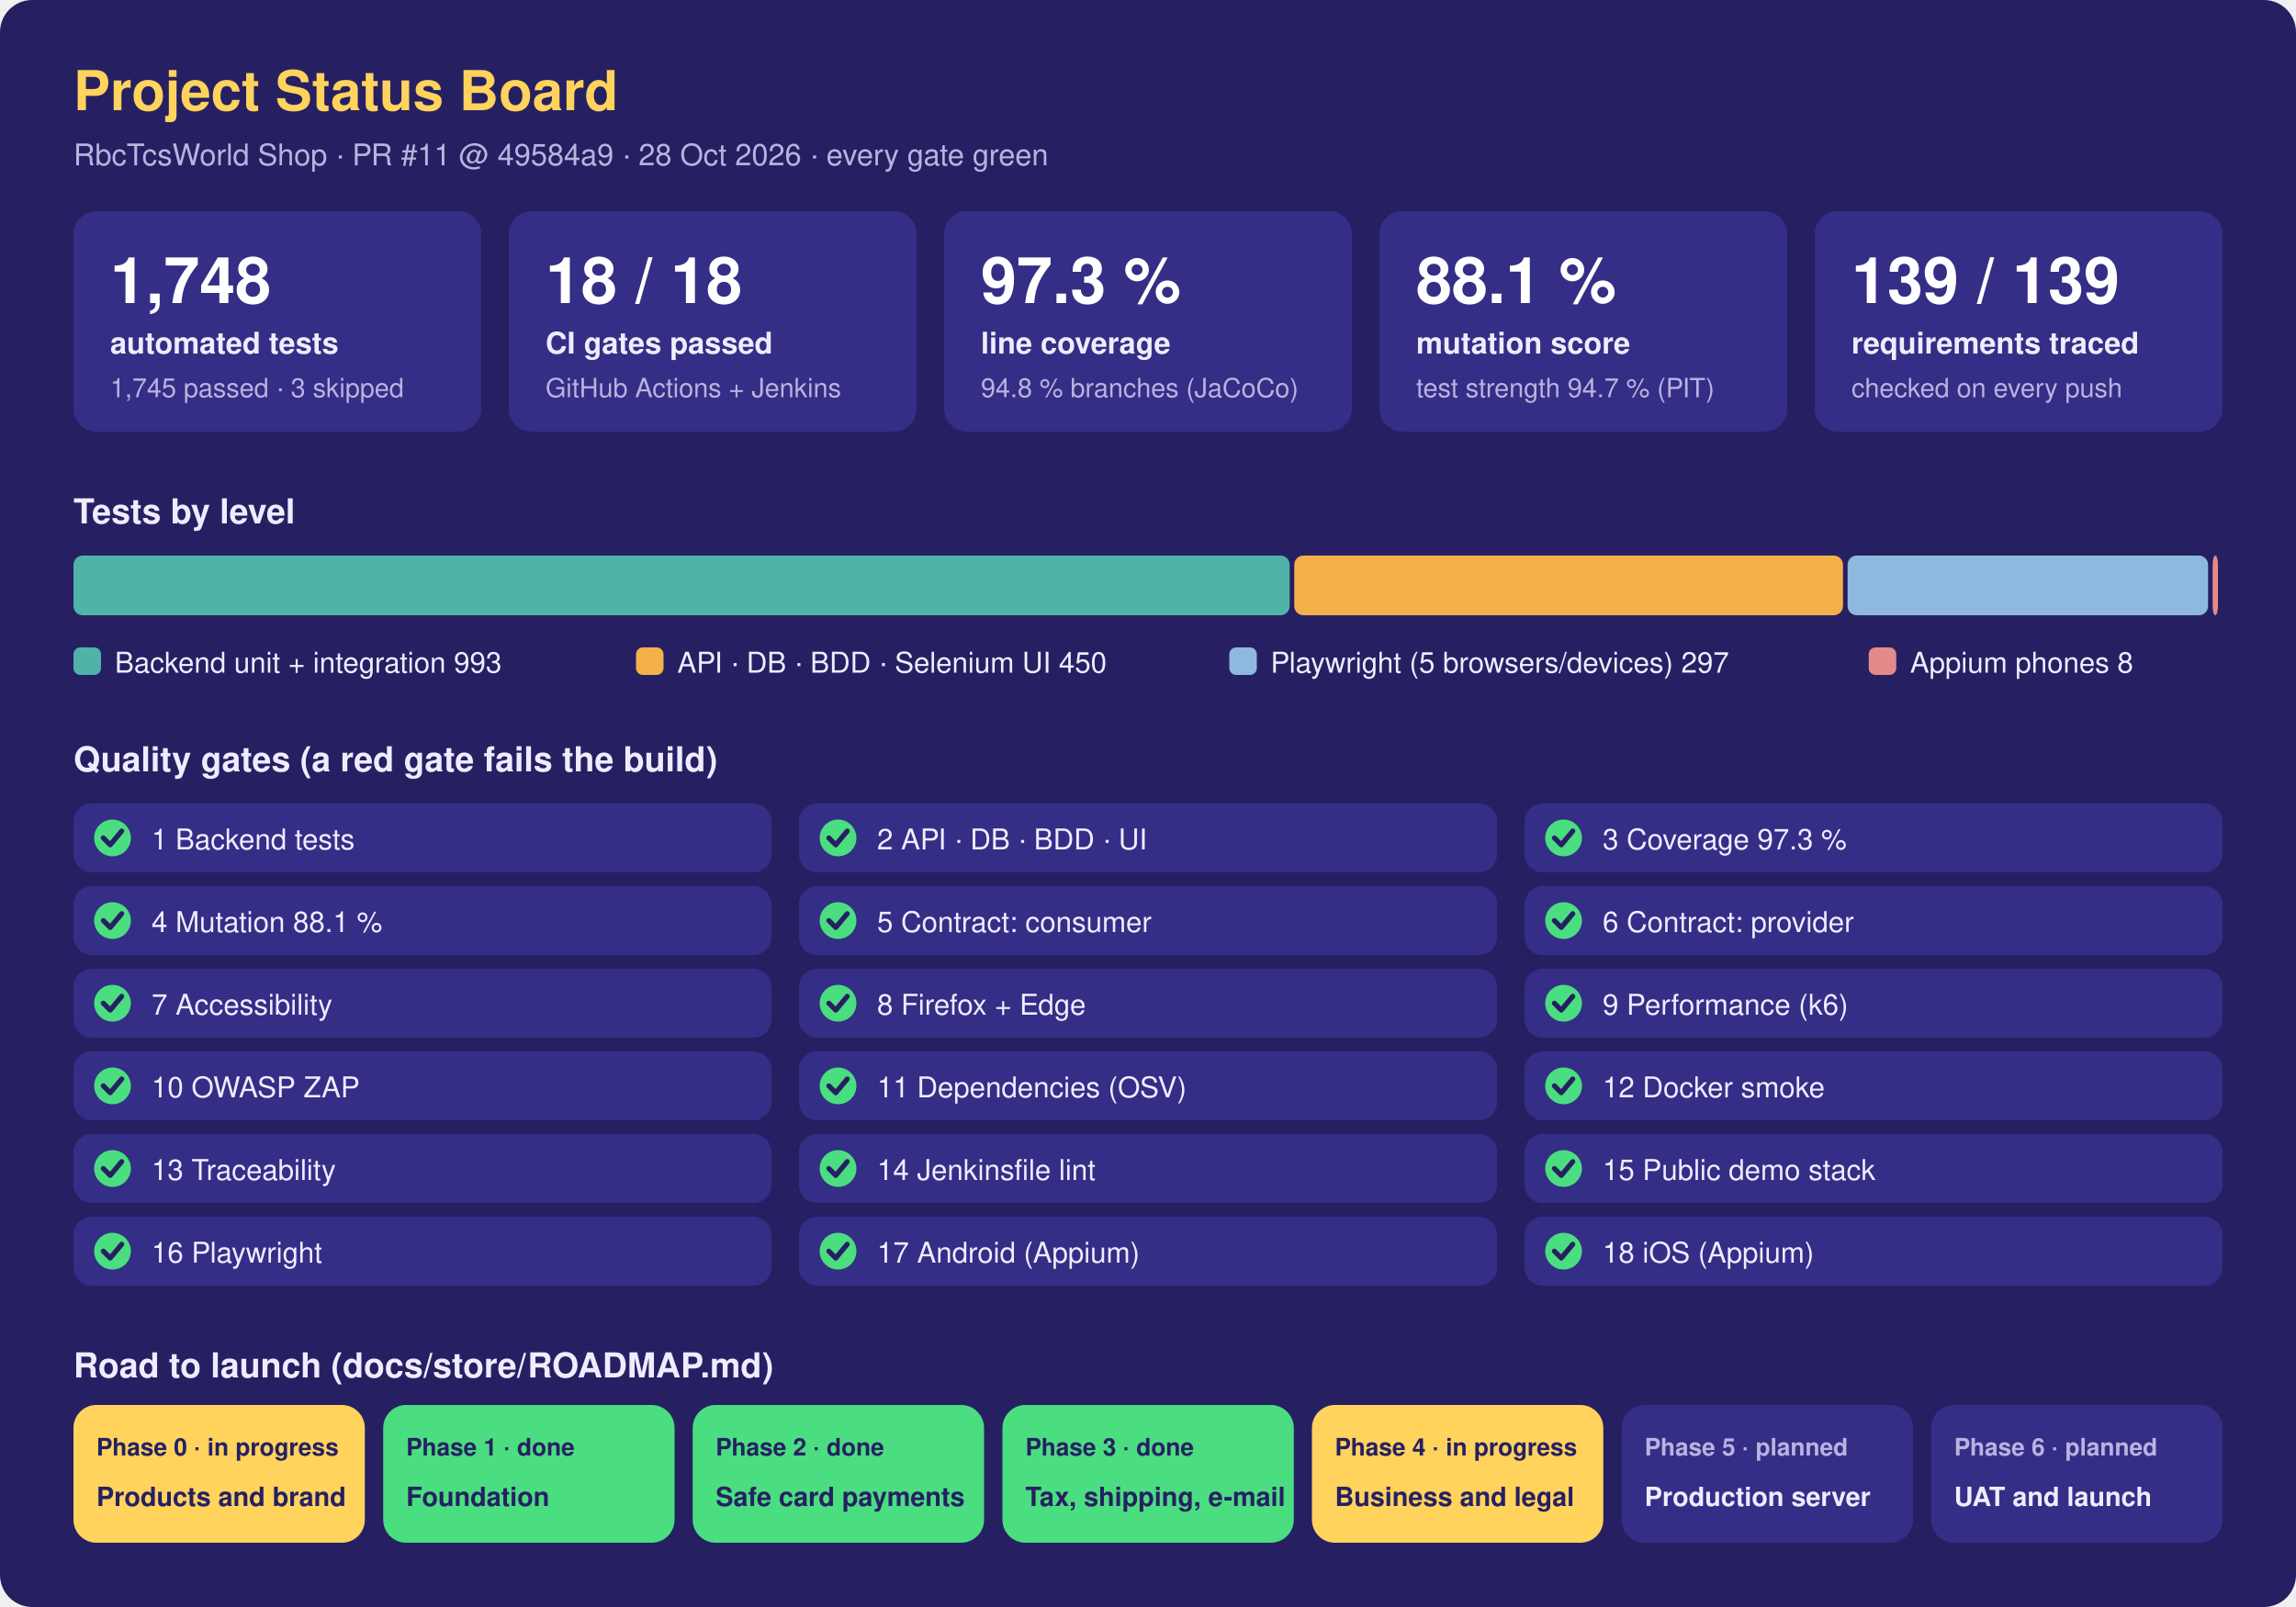
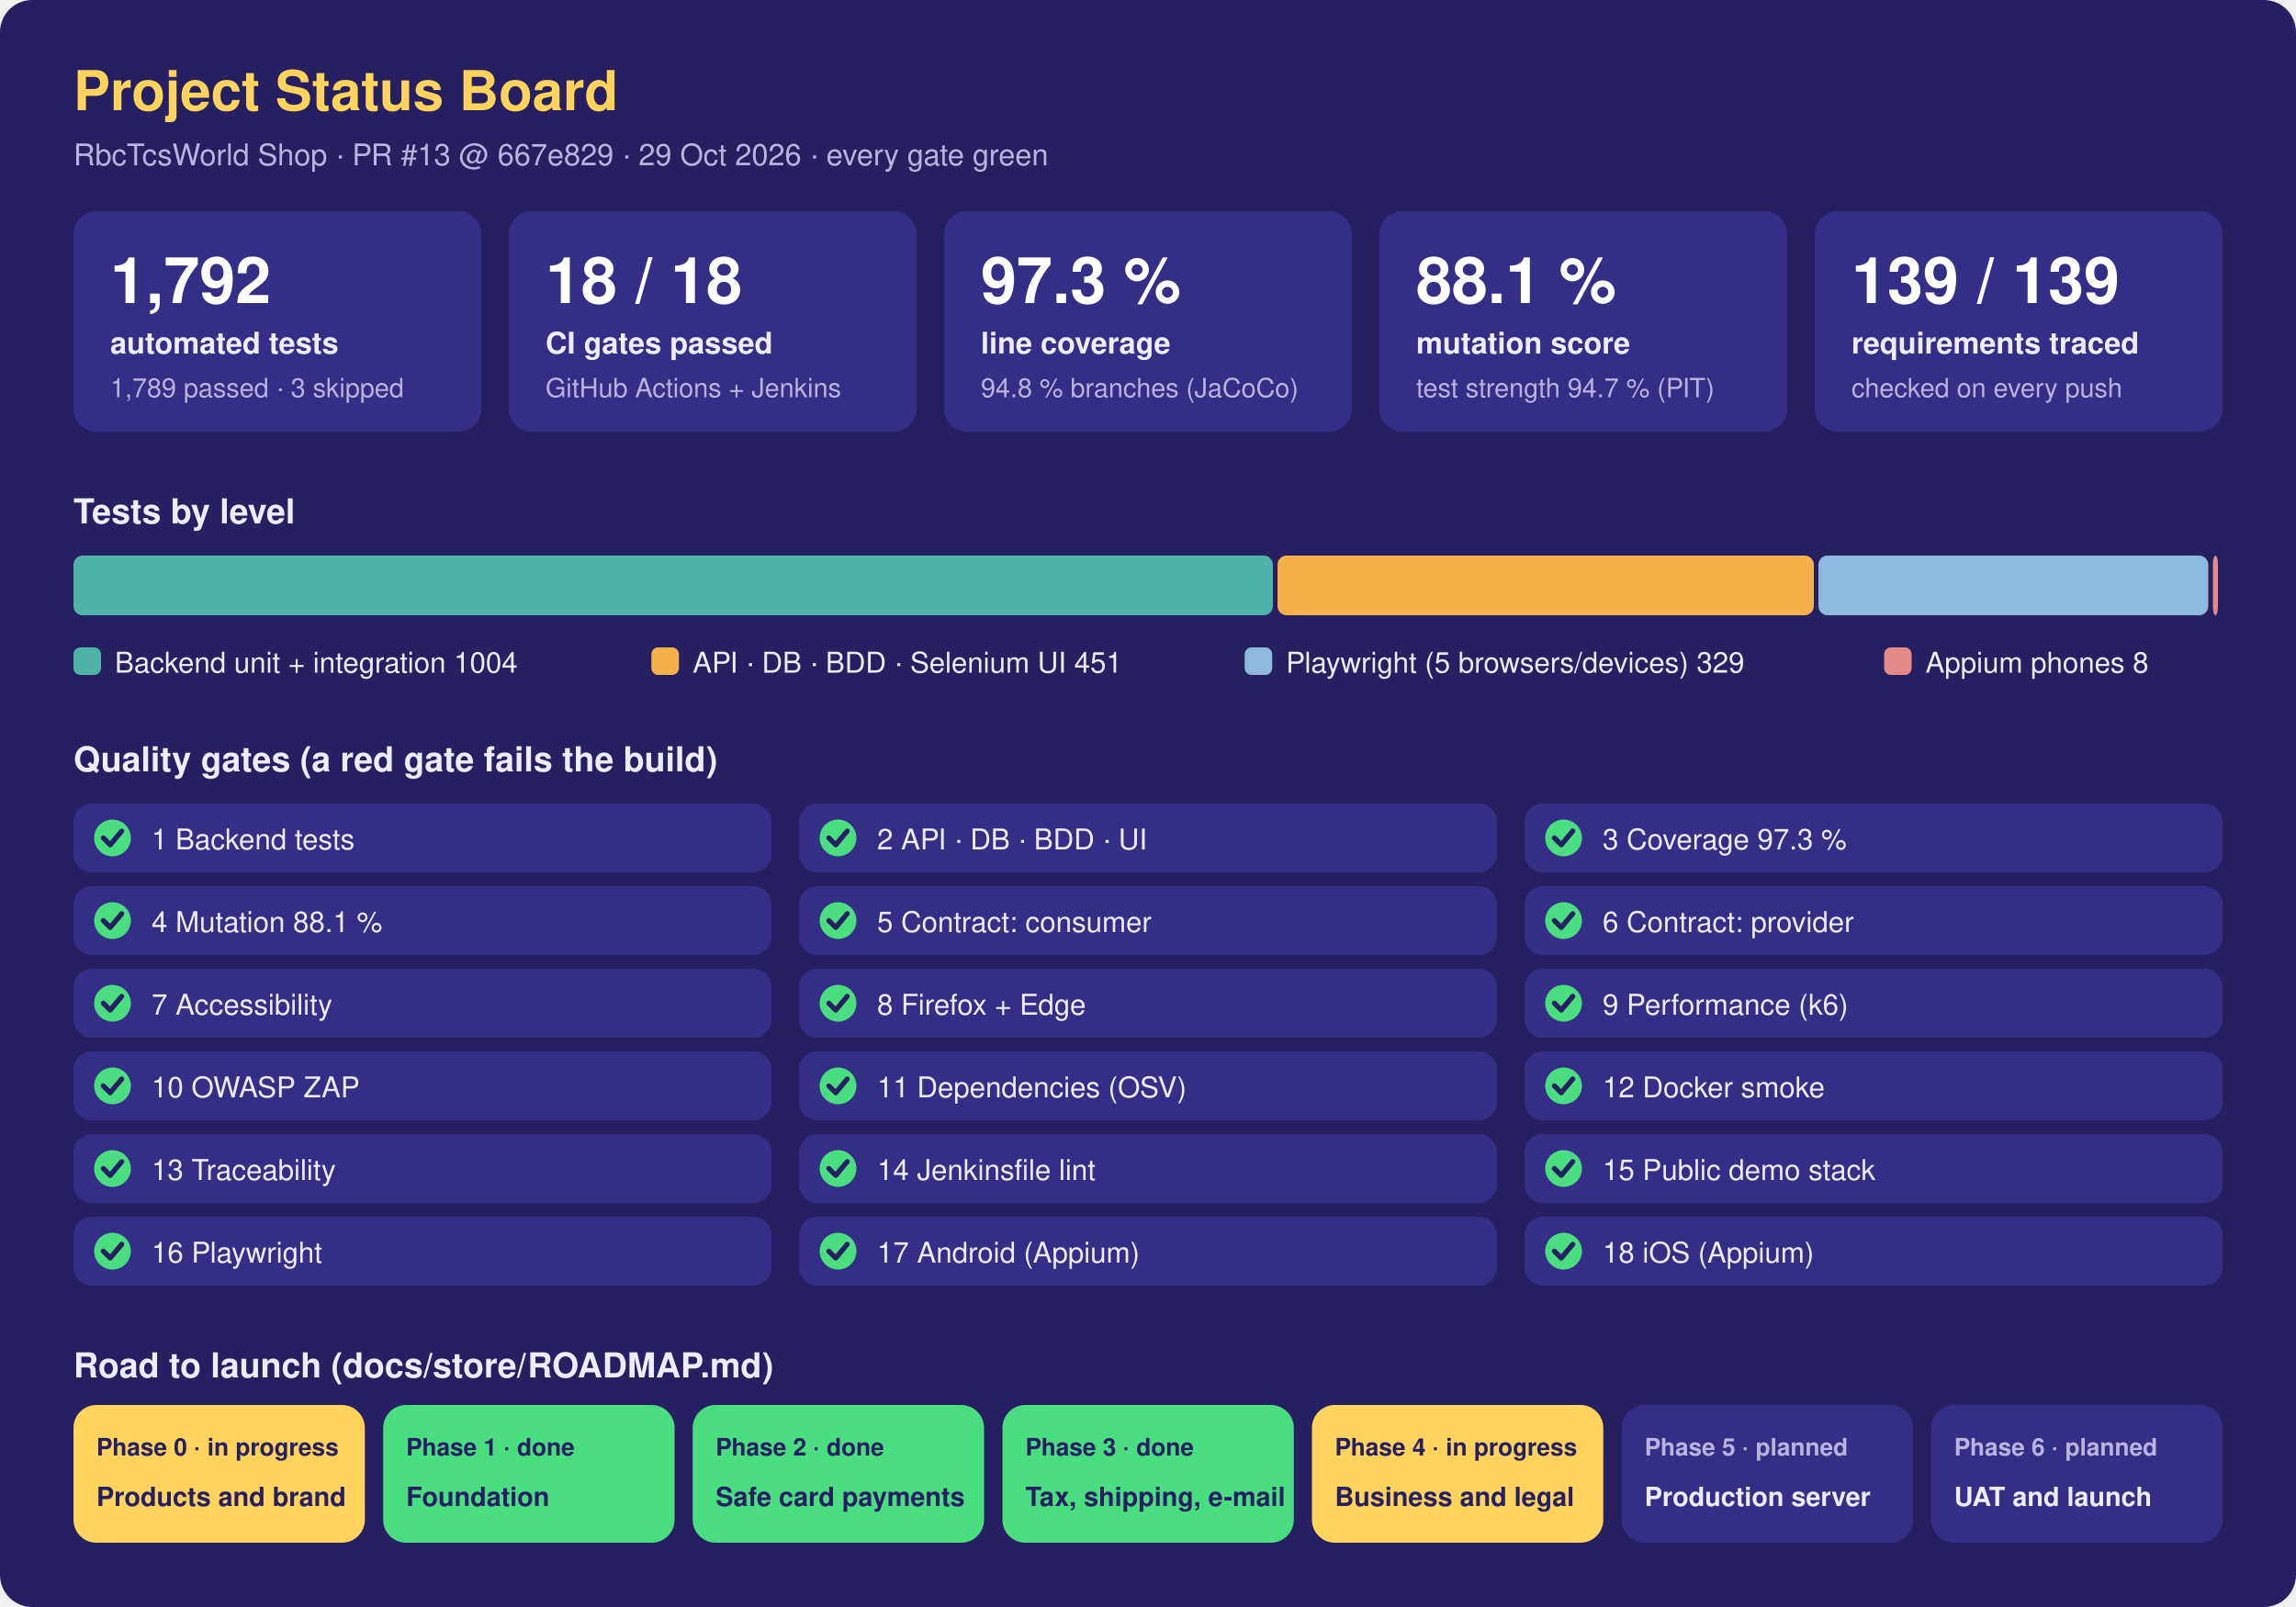
- <svg xmlns="http://www.w3.org/2000/svg" width="1000" height="700" viewBox="0 0 1000 700" role="img" aria-label="Project status board: 1748 automated tests, 1745 passed and 3 skipped by design; 18 of 18 CI gates passed; 97.3 percent line coverage; 88.1 percent mutation score; 139 of 139 requirements traced; road to launch: phase 1 foundation done, phase 0 products in progress, phases 2 and 3 (safe card payments; tax, shipping and e-mail) done, phase 4 business and legal in progress.">
+ <svg xmlns="http://www.w3.org/2000/svg" width="1000" height="700" viewBox="0 0 1000 700" role="img" aria-label="Project status board: 1792 automated tests, 1789 passed and 3 skipped by design; 18 of 18 CI gates passed; 97.3 percent line coverage; 88.1 percent mutation score; 139 of 139 requirements traced; road to launch: phase 1 foundation done, phase 0 products in progress, phases 2 and 3 (safe card payments; tax, shipping and e-mail) done, phase 4 business and legal in progress.">
  <rect width="1000" height="700" rx="14" fill="#262063" />
  <text x="32" y="48" font-family="'Segoe UI', Helvetica, Arial, sans-serif" font-size="24" font-weight="700" fill="#ffd35c" text-anchor="start">Project Status Board</text>
-   <text x="32" y="72" font-family="'Segoe UI', Helvetica, Arial, sans-serif" font-size="13" font-weight="400" fill="#b9b3e0" text-anchor="start">RbcTcsWorld Shop · PR #11 @ 49584a9 · 28 Oct 2026 · every gate green</text>
+   <text x="32" y="72" font-family="'Segoe UI', Helvetica, Arial, sans-serif" font-size="13" font-weight="400" fill="#b9b3e0" text-anchor="start">RbcTcsWorld Shop · PR #13 @ 667e829 · 29 Oct 2026 · every gate green</text>
  <rect x="32.0" y="92" width="177.6" height="96" rx="10" fill="#352e86" />
-   <text x="48.0" y="132" font-family="'Segoe UI', Helvetica, Arial, sans-serif" font-size="28" font-weight="700" fill="#ffffff" text-anchor="start">1,748</text>
+   <text x="48.0" y="132" font-family="'Segoe UI', Helvetica, Arial, sans-serif" font-size="28" font-weight="700" fill="#ffffff" text-anchor="start">1,792</text>
  <text x="48.0" y="154" font-family="'Segoe UI', Helvetica, Arial, sans-serif" font-size="13" font-weight="600" fill="#efecff" text-anchor="start">automated tests</text>
-   <text x="48.0" y="173" font-family="'Segoe UI', Helvetica, Arial, sans-serif" font-size="11.5" font-weight="400" fill="#b9b3e0" text-anchor="start">1,745 passed · 3 skipped</text>
+   <text x="48.0" y="173" font-family="'Segoe UI', Helvetica, Arial, sans-serif" font-size="11.5" font-weight="400" fill="#b9b3e0" text-anchor="start">1,789 passed · 3 skipped</text>
  <rect x="221.6" y="92" width="177.6" height="96" rx="10" fill="#352e86" />
  <text x="237.6" y="132" font-family="'Segoe UI', Helvetica, Arial, sans-serif" font-size="28" font-weight="700" fill="#ffffff" text-anchor="start">18 / 18</text>
  <text x="237.6" y="154" font-family="'Segoe UI', Helvetica, Arial, sans-serif" font-size="13" font-weight="600" fill="#efecff" text-anchor="start">CI gates passed</text>
  <text x="237.6" y="173" font-family="'Segoe UI', Helvetica, Arial, sans-serif" font-size="11.5" font-weight="400" fill="#b9b3e0" text-anchor="start">GitHub Actions + Jenkins</text>
  <rect x="411.2" y="92" width="177.6" height="96" rx="10" fill="#352e86" />
  <text x="427.2" y="132" font-family="'Segoe UI', Helvetica, Arial, sans-serif" font-size="28" font-weight="700" fill="#ffffff" text-anchor="start">97.3 %</text>
  <text x="427.2" y="154" font-family="'Segoe UI', Helvetica, Arial, sans-serif" font-size="13" font-weight="600" fill="#efecff" text-anchor="start">line coverage</text>
  <text x="427.2" y="173" font-family="'Segoe UI', Helvetica, Arial, sans-serif" font-size="11.5" font-weight="400" fill="#b9b3e0" text-anchor="start">94.8 % branches (JaCoCo)</text>
  <rect x="600.8" y="92" width="177.6" height="96" rx="10" fill="#352e86" />
  <text x="616.8" y="132" font-family="'Segoe UI', Helvetica, Arial, sans-serif" font-size="28" font-weight="700" fill="#ffffff" text-anchor="start">88.1 %</text>
  <text x="616.8" y="154" font-family="'Segoe UI', Helvetica, Arial, sans-serif" font-size="13" font-weight="600" fill="#efecff" text-anchor="start">mutation score</text>
  <text x="616.8" y="173" font-family="'Segoe UI', Helvetica, Arial, sans-serif" font-size="11.5" font-weight="400" fill="#b9b3e0" text-anchor="start">test strength 94.7 % (PIT)</text>
  <rect x="790.4" y="92" width="177.6" height="96" rx="10" fill="#352e86" />
  <text x="806.4" y="132" font-family="'Segoe UI', Helvetica, Arial, sans-serif" font-size="28" font-weight="700" fill="#ffffff" text-anchor="start">139 / 139</text>
  <text x="806.4" y="154" font-family="'Segoe UI', Helvetica, Arial, sans-serif" font-size="13" font-weight="600" fill="#efecff" text-anchor="start">requirements traced</text>
  <text x="806.4" y="173" font-family="'Segoe UI', Helvetica, Arial, sans-serif" font-size="11.5" font-weight="400" fill="#b9b3e0" text-anchor="start">checked on every push</text>
  <text x="32" y="228" font-family="'Segoe UI', Helvetica, Arial, sans-serif" font-size="15" font-weight="700" fill="#efecff" text-anchor="start">Tests by level</text>
-   <rect x="32.0" y="242" width="529.7" height="26" rx="4" fill="#4fb3a9" />
-   <rect x="563.7" y="242" width="239.0" height="26" rx="4" fill="#f4b04a" />
-   <rect x="804.7" y="242" width="157.0" height="26" rx="4" fill="#8fb8de" />
-   <rect x="963.7" y="242" width="2.3" height="26" rx="4" fill="#e58a8a" />
+   <rect x="32.0" y="242" width="522.4" height="26" rx="4" fill="#4fb3a9" />
+   <rect x="556.4" y="242" width="233.6" height="26" rx="4" fill="#f4b04a" />
+   <rect x="792.0" y="242" width="169.8" height="26" rx="4" fill="#8fb8de" />
+   <rect x="963.8" y="242" width="2.2" height="26" rx="4" fill="#e58a8a" />
  <rect x="32" y="282" width="12" height="12" rx="3" fill="#4fb3a9" />
-   <text x="50" y="293" font-family="'Segoe UI', Helvetica, Arial, sans-serif" font-size="12.5" font-weight="400" fill="#efecff" text-anchor="start">Backend unit + integration 993</text>
-   <rect x="277.0" y="282" width="12" height="12" rx="3" fill="#f4b04a" />
-   <text x="295.0" y="293" font-family="'Segoe UI', Helvetica, Arial, sans-serif" font-size="12.5" font-weight="400" fill="#efecff" text-anchor="start">API · DB · BDD · Selenium UI 450</text>
-   <rect x="535.4" y="282" width="12" height="12" rx="3" fill="#8fb8de" />
-   <text x="553.4" y="293" font-family="'Segoe UI', Helvetica, Arial, sans-serif" font-size="12.5" font-weight="400" fill="#efecff" text-anchor="start">Playwright (5 browsers/devices) 297</text>
-   <rect x="813.9" y="282" width="12" height="12" rx="3" fill="#e58a8a" />
-   <text x="831.9" y="293" font-family="'Segoe UI', Helvetica, Arial, sans-serif" font-size="12.5" font-weight="400" fill="#efecff" text-anchor="start">Appium phones 8</text>
+   <text x="50" y="293" font-family="'Segoe UI', Helvetica, Arial, sans-serif" font-size="12.5" font-weight="400" fill="#efecff" text-anchor="start">Backend unit + integration 1004</text>
+   <rect x="283.7" y="282" width="12" height="12" rx="3" fill="#f4b04a" />
+   <text x="301.7" y="293" font-family="'Segoe UI', Helvetica, Arial, sans-serif" font-size="12.5" font-weight="400" fill="#efecff" text-anchor="start">API · DB · BDD · Selenium UI 451</text>
+   <rect x="542.1" y="282" width="12" height="12" rx="3" fill="#8fb8de" />
+   <text x="560.1" y="293" font-family="'Segoe UI', Helvetica, Arial, sans-serif" font-size="12.5" font-weight="400" fill="#efecff" text-anchor="start">Playwright (5 browsers/devices) 329</text>
+   <rect x="820.6" y="282" width="12" height="12" rx="3" fill="#e58a8a" />
+   <text x="838.6" y="293" font-family="'Segoe UI', Helvetica, Arial, sans-serif" font-size="12.5" font-weight="400" fill="#efecff" text-anchor="start">Appium phones 8</text>
  <text x="32" y="336" font-family="'Segoe UI', Helvetica, Arial, sans-serif" font-size="15" font-weight="700" fill="#efecff" text-anchor="start">Quality gates (a red gate fails the build)</text>
  <rect x="32.0" y="350" width="304.0" height="30" rx="8" fill="#352e86" />
  <circle cx="49.0" cy="365" r="8" fill="#4ade80" />
  <path d="M45.0 365 l3 3 l5 -6" fill="none" stroke="#262063" stroke-width="2.2" stroke-linecap="round" stroke-linejoin="round" />
  <text x="66.0" y="370" font-family="'Segoe UI', Helvetica, Arial, sans-serif" font-size="12.5" font-weight="400" fill="#efecff" text-anchor="start">1  Backend tests</text>
  <rect x="348.0" y="350" width="304.0" height="30" rx="8" fill="#352e86" />
  <circle cx="365.0" cy="365" r="8" fill="#4ade80" />
  <path d="M361.0 365 l3 3 l5 -6" fill="none" stroke="#262063" stroke-width="2.2" stroke-linecap="round" stroke-linejoin="round" />
  <text x="382.0" y="370" font-family="'Segoe UI', Helvetica, Arial, sans-serif" font-size="12.5" font-weight="400" fill="#efecff" text-anchor="start">2  API · DB · BDD · UI</text>
  <rect x="664.0" y="350" width="304.0" height="30" rx="8" fill="#352e86" />
  <circle cx="681.0" cy="365" r="8" fill="#4ade80" />
  <path d="M677.0 365 l3 3 l5 -6" fill="none" stroke="#262063" stroke-width="2.2" stroke-linecap="round" stroke-linejoin="round" />
  <text x="698.0" y="370" font-family="'Segoe UI', Helvetica, Arial, sans-serif" font-size="12.5" font-weight="400" fill="#efecff" text-anchor="start">3  Coverage 97.3 %</text>
  <rect x="32.0" y="386" width="304.0" height="30" rx="8" fill="#352e86" />
  <circle cx="49.0" cy="401" r="8" fill="#4ade80" />
  <path d="M45.0 401 l3 3 l5 -6" fill="none" stroke="#262063" stroke-width="2.2" stroke-linecap="round" stroke-linejoin="round" />
  <text x="66.0" y="406" font-family="'Segoe UI', Helvetica, Arial, sans-serif" font-size="12.5" font-weight="400" fill="#efecff" text-anchor="start">4  Mutation 88.1 %</text>
  <rect x="348.0" y="386" width="304.0" height="30" rx="8" fill="#352e86" />
  <circle cx="365.0" cy="401" r="8" fill="#4ade80" />
  <path d="M361.0 401 l3 3 l5 -6" fill="none" stroke="#262063" stroke-width="2.2" stroke-linecap="round" stroke-linejoin="round" />
  <text x="382.0" y="406" font-family="'Segoe UI', Helvetica, Arial, sans-serif" font-size="12.5" font-weight="400" fill="#efecff" text-anchor="start">5  Contract: consumer</text>
  <rect x="664.0" y="386" width="304.0" height="30" rx="8" fill="#352e86" />
  <circle cx="681.0" cy="401" r="8" fill="#4ade80" />
  <path d="M677.0 401 l3 3 l5 -6" fill="none" stroke="#262063" stroke-width="2.2" stroke-linecap="round" stroke-linejoin="round" />
  <text x="698.0" y="406" font-family="'Segoe UI', Helvetica, Arial, sans-serif" font-size="12.5" font-weight="400" fill="#efecff" text-anchor="start">6  Contract: provider</text>
  <rect x="32.0" y="422" width="304.0" height="30" rx="8" fill="#352e86" />
  <circle cx="49.0" cy="437" r="8" fill="#4ade80" />
  <path d="M45.0 437 l3 3 l5 -6" fill="none" stroke="#262063" stroke-width="2.2" stroke-linecap="round" stroke-linejoin="round" />
  <text x="66.0" y="442" font-family="'Segoe UI', Helvetica, Arial, sans-serif" font-size="12.5" font-weight="400" fill="#efecff" text-anchor="start">7  Accessibility</text>
  <rect x="348.0" y="422" width="304.0" height="30" rx="8" fill="#352e86" />
  <circle cx="365.0" cy="437" r="8" fill="#4ade80" />
  <path d="M361.0 437 l3 3 l5 -6" fill="none" stroke="#262063" stroke-width="2.2" stroke-linecap="round" stroke-linejoin="round" />
  <text x="382.0" y="442" font-family="'Segoe UI', Helvetica, Arial, sans-serif" font-size="12.5" font-weight="400" fill="#efecff" text-anchor="start">8  Firefox + Edge</text>
  <rect x="664.0" y="422" width="304.0" height="30" rx="8" fill="#352e86" />
  <circle cx="681.0" cy="437" r="8" fill="#4ade80" />
  <path d="M677.0 437 l3 3 l5 -6" fill="none" stroke="#262063" stroke-width="2.2" stroke-linecap="round" stroke-linejoin="round" />
  <text x="698.0" y="442" font-family="'Segoe UI', Helvetica, Arial, sans-serif" font-size="12.5" font-weight="400" fill="#efecff" text-anchor="start">9  Performance (k6)</text>
  <rect x="32.0" y="458" width="304.0" height="30" rx="8" fill="#352e86" />
  <circle cx="49.0" cy="473" r="8" fill="#4ade80" />
  <path d="M45.0 473 l3 3 l5 -6" fill="none" stroke="#262063" stroke-width="2.2" stroke-linecap="round" stroke-linejoin="round" />
  <text x="66.0" y="478" font-family="'Segoe UI', Helvetica, Arial, sans-serif" font-size="12.5" font-weight="400" fill="#efecff" text-anchor="start">10  OWASP ZAP</text>
  <rect x="348.0" y="458" width="304.0" height="30" rx="8" fill="#352e86" />
  <circle cx="365.0" cy="473" r="8" fill="#4ade80" />
  <path d="M361.0 473 l3 3 l5 -6" fill="none" stroke="#262063" stroke-width="2.2" stroke-linecap="round" stroke-linejoin="round" />
  <text x="382.0" y="478" font-family="'Segoe UI', Helvetica, Arial, sans-serif" font-size="12.5" font-weight="400" fill="#efecff" text-anchor="start">11  Dependencies (OSV)</text>
  <rect x="664.0" y="458" width="304.0" height="30" rx="8" fill="#352e86" />
  <circle cx="681.0" cy="473" r="8" fill="#4ade80" />
  <path d="M677.0 473 l3 3 l5 -6" fill="none" stroke="#262063" stroke-width="2.2" stroke-linecap="round" stroke-linejoin="round" />
  <text x="698.0" y="478" font-family="'Segoe UI', Helvetica, Arial, sans-serif" font-size="12.5" font-weight="400" fill="#efecff" text-anchor="start">12  Docker smoke</text>
  <rect x="32.0" y="494" width="304.0" height="30" rx="8" fill="#352e86" />
  <circle cx="49.0" cy="509" r="8" fill="#4ade80" />
  <path d="M45.0 509 l3 3 l5 -6" fill="none" stroke="#262063" stroke-width="2.2" stroke-linecap="round" stroke-linejoin="round" />
  <text x="66.0" y="514" font-family="'Segoe UI', Helvetica, Arial, sans-serif" font-size="12.5" font-weight="400" fill="#efecff" text-anchor="start">13  Traceability</text>
  <rect x="348.0" y="494" width="304.0" height="30" rx="8" fill="#352e86" />
  <circle cx="365.0" cy="509" r="8" fill="#4ade80" />
  <path d="M361.0 509 l3 3 l5 -6" fill="none" stroke="#262063" stroke-width="2.2" stroke-linecap="round" stroke-linejoin="round" />
  <text x="382.0" y="514" font-family="'Segoe UI', Helvetica, Arial, sans-serif" font-size="12.5" font-weight="400" fill="#efecff" text-anchor="start">14  Jenkinsfile lint</text>
  <rect x="664.0" y="494" width="304.0" height="30" rx="8" fill="#352e86" />
  <circle cx="681.0" cy="509" r="8" fill="#4ade80" />
  <path d="M677.0 509 l3 3 l5 -6" fill="none" stroke="#262063" stroke-width="2.2" stroke-linecap="round" stroke-linejoin="round" />
  <text x="698.0" y="514" font-family="'Segoe UI', Helvetica, Arial, sans-serif" font-size="12.5" font-weight="400" fill="#efecff" text-anchor="start">15  Public demo stack</text>
  <rect x="32.0" y="530" width="304.0" height="30" rx="8" fill="#352e86" />
  <circle cx="49.0" cy="545" r="8" fill="#4ade80" />
  <path d="M45.0 545 l3 3 l5 -6" fill="none" stroke="#262063" stroke-width="2.2" stroke-linecap="round" stroke-linejoin="round" />
  <text x="66.0" y="550" font-family="'Segoe UI', Helvetica, Arial, sans-serif" font-size="12.5" font-weight="400" fill="#efecff" text-anchor="start">16  Playwright</text>
  <rect x="348.0" y="530" width="304.0" height="30" rx="8" fill="#352e86" />
  <circle cx="365.0" cy="545" r="8" fill="#4ade80" />
  <path d="M361.0 545 l3 3 l5 -6" fill="none" stroke="#262063" stroke-width="2.2" stroke-linecap="round" stroke-linejoin="round" />
  <text x="382.0" y="550" font-family="'Segoe UI', Helvetica, Arial, sans-serif" font-size="12.5" font-weight="400" fill="#efecff" text-anchor="start">17  Android (Appium)</text>
  <rect x="664.0" y="530" width="304.0" height="30" rx="8" fill="#352e86" />
  <circle cx="681.0" cy="545" r="8" fill="#4ade80" />
  <path d="M677.0 545 l3 3 l5 -6" fill="none" stroke="#262063" stroke-width="2.2" stroke-linecap="round" stroke-linejoin="round" />
  <text x="698.0" y="550" font-family="'Segoe UI', Helvetica, Arial, sans-serif" font-size="12.5" font-weight="400" fill="#efecff" text-anchor="start">18  iOS (Appium)</text>
  <text x="32" y="600" font-family="'Segoe UI', Helvetica, Arial, sans-serif" font-size="15" font-weight="700" fill="#efecff" text-anchor="start">Road to launch (docs/store/ROADMAP.md)</text>
  <rect x="32.0" y="612" width="126.9" height="60" rx="10" fill="#ffd35c" />
  <text x="42.0" y="634" font-family="'Segoe UI', Helvetica, Arial, sans-serif" font-size="10.5" font-weight="700" fill="#262063" text-anchor="start">Phase 0 · in progress</text>
  <text x="42.0" y="656" font-family="'Segoe UI', Helvetica, Arial, sans-serif" font-size="11.5" font-weight="600" fill="#262063" text-anchor="start">Products and brand</text>
  <rect x="166.9" y="612" width="126.9" height="60" rx="10" fill="#4ade80" />
  <text x="176.9" y="634" font-family="'Segoe UI', Helvetica, Arial, sans-serif" font-size="10.5" font-weight="700" fill="#262063" text-anchor="start">Phase 1 · done</text>
  <text x="176.9" y="656" font-family="'Segoe UI', Helvetica, Arial, sans-serif" font-size="11.5" font-weight="600" fill="#262063" text-anchor="start">Foundation</text>
  <rect x="301.7" y="612" width="126.9" height="60" rx="10" fill="#4ade80" />
  <text x="311.7" y="634" font-family="'Segoe UI', Helvetica, Arial, sans-serif" font-size="10.5" font-weight="700" fill="#262063" text-anchor="start">Phase 2 · done</text>
  <text x="311.7" y="656" font-family="'Segoe UI', Helvetica, Arial, sans-serif" font-size="11.5" font-weight="600" fill="#262063" text-anchor="start">Safe card payments</text>
  <rect x="436.6" y="612" width="126.9" height="60" rx="10" fill="#4ade80" />
  <text x="446.6" y="634" font-family="'Segoe UI', Helvetica, Arial, sans-serif" font-size="10.5" font-weight="700" fill="#262063" text-anchor="start">Phase 3 · done</text>
  <text x="446.6" y="656" font-family="'Segoe UI', Helvetica, Arial, sans-serif" font-size="11.5" font-weight="600" fill="#262063" text-anchor="start">Tax, shipping, e-mail</text>
  <rect x="571.4" y="612" width="126.9" height="60" rx="10" fill="#ffd35c" />
  <text x="581.4" y="634" font-family="'Segoe UI', Helvetica, Arial, sans-serif" font-size="10.5" font-weight="700" fill="#262063" text-anchor="start">Phase 4 · in progress</text>
  <text x="581.4" y="656" font-family="'Segoe UI', Helvetica, Arial, sans-serif" font-size="11.5" font-weight="600" fill="#262063" text-anchor="start">Business and legal</text>
  <rect x="706.3" y="612" width="126.9" height="60" rx="10" fill="#352e86" />
  <text x="716.3" y="634" font-family="'Segoe UI', Helvetica, Arial, sans-serif" font-size="10.5" font-weight="700" fill="#b9b3e0" text-anchor="start">Phase 5 · planned</text>
  <text x="716.3" y="656" font-family="'Segoe UI', Helvetica, Arial, sans-serif" font-size="11.5" font-weight="600" fill="#efecff" text-anchor="start">Production server</text>
  <rect x="841.1" y="612" width="126.9" height="60" rx="10" fill="#352e86" />
  <text x="851.1" y="634" font-family="'Segoe UI', Helvetica, Arial, sans-serif" font-size="10.5" font-weight="700" fill="#b9b3e0" text-anchor="start">Phase 6 · planned</text>
  <text x="851.1" y="656" font-family="'Segoe UI', Helvetica, Arial, sans-serif" font-size="11.5" font-weight="600" fill="#efecff" text-anchor="start">UAT and launch</text>
</svg>
